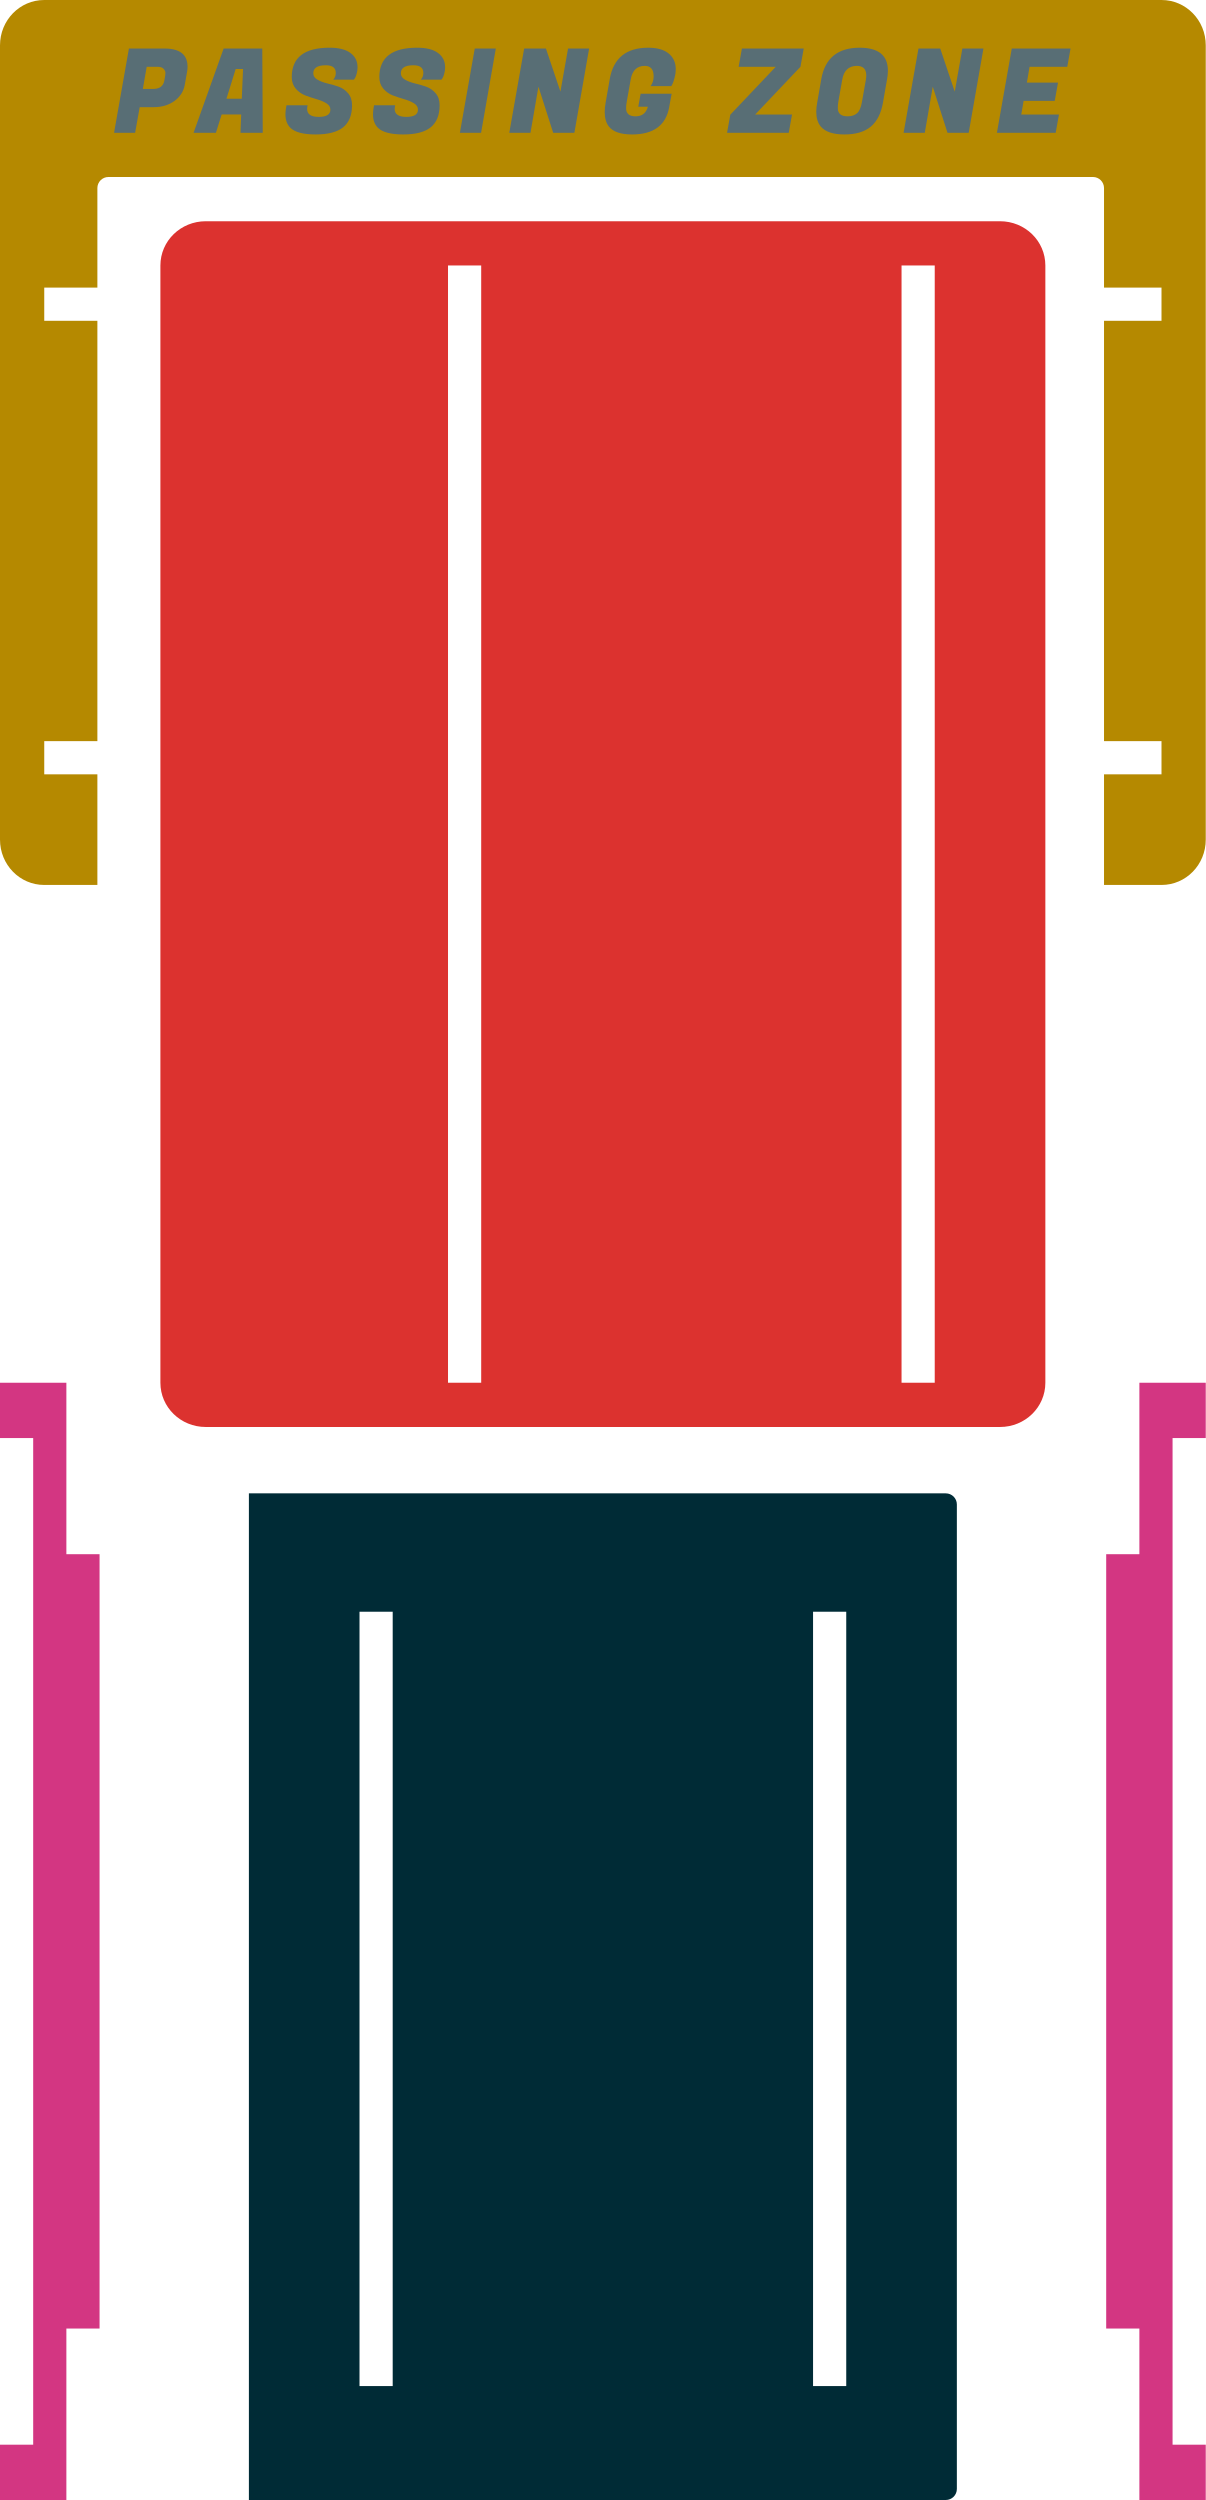
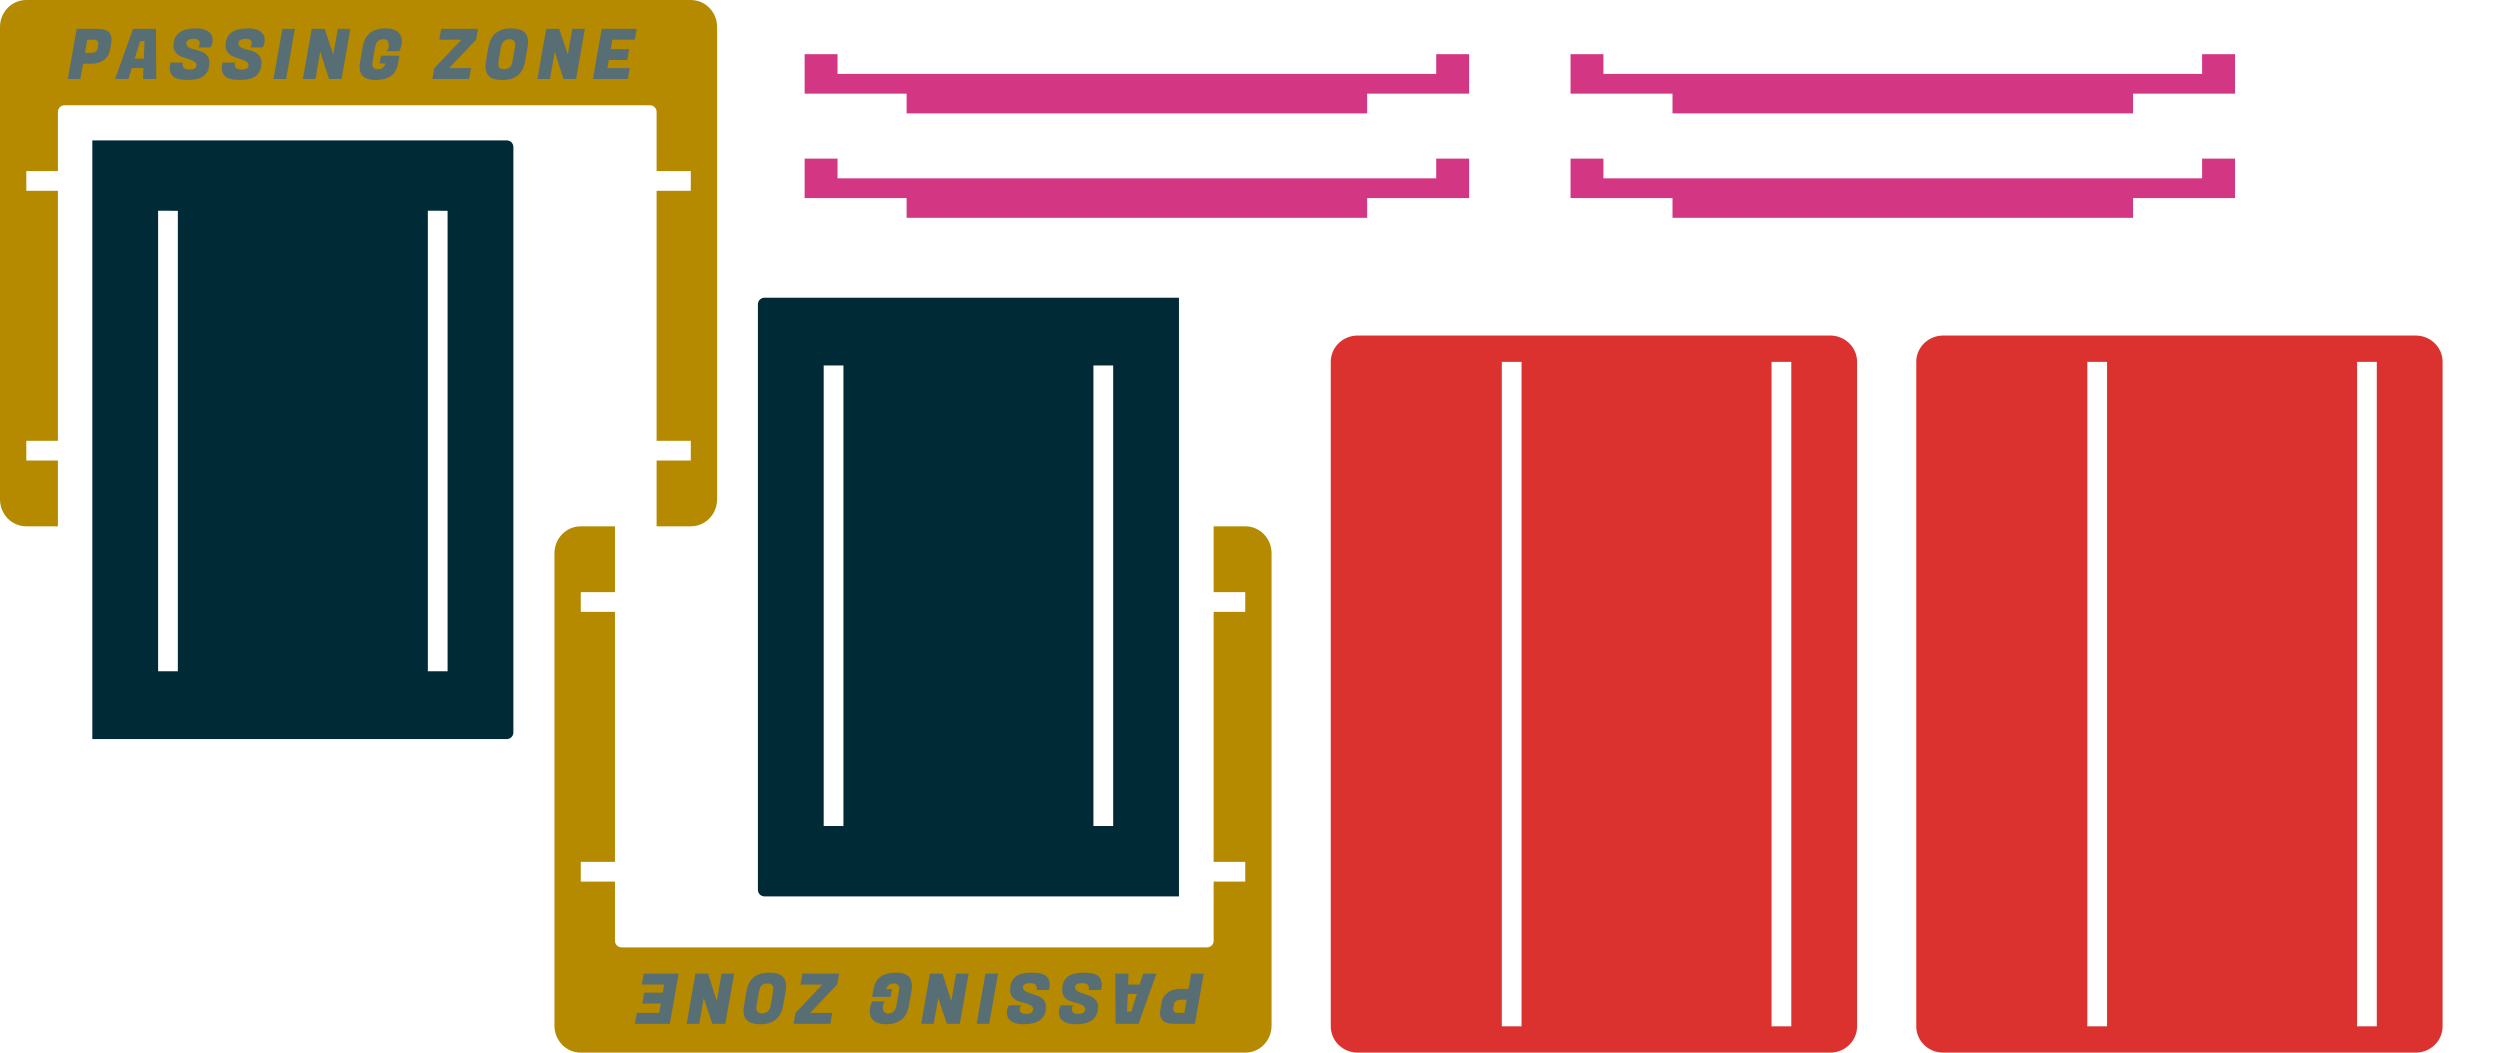
- <svg xmlns="http://www.w3.org/2000/svg" width="109mm" height="226mm" viewBox="0 0 109 226" version="1.1" id="svg1">
+ <svg xmlns="http://www.w3.org/2000/svg" width="380mm" height="160mm" viewBox="0 0 380 160" version="1.1" id="svg1">
  <defs id="defs1" />
  <g id="layer1" style="display:inline">
-     <path id="rect11" style="fill:#002b36;stroke:none;stroke-width:0.506;stroke-linecap:round;stroke-dashoffset:134.173;paint-order:stroke markers fill" d="M 86.5,136 A 1,1 0 0 0 85.5,135 H 22.5 v 91 h 63 a 1,1 0 0 0 1,-1 z m -10,9.698 v 70 h -3 v -70 z m -41,0 v 70 h -3 v -70 z" />
-     <path id="rect12" style="display:inline;fill:#dc322f;stroke:none;stroke-width:0.506;stroke-linecap:round;stroke-dashoffset:134.173;paint-order:stroke markers fill" d="m 14.5,125 c 0,2.216 1.83,4 4.103,4 h 71.795 c 2.273,0 4.102,-1.784 4.102,-4 V 24 C 94.5,21.784 92.671,20 90.398,20 h -71.795 c -2.273,0 -4.103,1.784 -4.103,4 z m 26,-5.1e-4 V 24 h 3 V 125 Z m 41,0 V 24 h 3 V 125 Z" />
+     <path id="rect11" style="fill:#002b36;stroke:none;stroke-width:0.506;stroke-linecap:round;stroke-dashoffset:134.173;paint-order:stroke markers fill" d="m 78.033,22.339 a 1,1 0 0 0 -1,-1 H 14.033 v 91 h 63 a 1,1 0 0 0 1,-1 z m -10,9.698 v 70 h -3 V 32.036 Z m -41,0 v 70 h -3 V 32.036 Z" />
+     <path id="rect12" style="display:inline;fill:#dc322f;stroke:none;stroke-width:0.506;stroke-linecap:round;stroke-dashoffset:134.173;paint-order:stroke markers fill" d="m 291.273,156 c 0,2.216 1.83,4 4.103,4 h 71.795 c 2.273,0 4.102,-1.784 4.102,-4 v -101 c 0,-2.216 -1.829,-4 -4.102,-4 h -71.795 c -2.273,0 -4.103,1.784 -4.103,4 z m 26,-5.1e-4 V 55 h 3 v 100.999 z m 41,0 V 55 h 3 v 100.999 z" />
    <g id="g45">
      <path id="rect15" style="display:inline;fill:#b58900;stroke:none;stroke-width:0.506;stroke-linecap:round;stroke-dashoffset:134.173;paint-order:stroke markers fill" d="M 4,0 C 1.784,0 0,1.83 0,4.103 v 71.795 c 0,2.273 1.784,4.102 4,4.102 H 8.803 V 70 H 4 V 67 H 8.803 V 29 H 4 V 26 H 8.803 V 17 A 1,1 0 0 1 9.803,16 H 98.803 a 1,1 0 0 1 1,1 v 9 h 5.197 v 3 h -5.197 v 38 h 5.197 v 3 h -5.197 v 10 h 5.197 c 2.216,0 4,-1.829 4,-4.102 V 4.103 C 109,1.83 107.216,0 105,0 Z" />
      <path style="-inkscape-font-specification:'Texas Tango BOLD PERSONAL USE, Bold';display:none;fill:#586e75;stroke-width:0.5;stroke-linecap:round;stroke-dashoffset:134.173;paint-order:stroke markers fill" d="M 11.609,7.573 C 11.425,7.472 11.205,7.39 10.939,7.316 10.16,7.096 9.765,6.986 9.765,6.986 9.389,6.867 9.206,6.683 9.206,6.436 c 0,-0.294 0.101,-0.55 0.294,-0.761 0.202,-0.22 0.449,-0.33 0.734,-0.33 0.798,0 1.321,0.578 1.587,1.743 L 12.37,7.041 12.269,4.693 c -1.036,-0.046 -1.844,-0.073 -2.431,-0.073 -0.633,0 -1.174,0.183 -1.605,0.541 -0.468,0.376 -0.697,0.881 -0.697,1.504 0,0.376 0.073,0.706 0.22,0.981 L 7.353,8.05 10.196,8.82 c 0.615,0.174 0.926,0.495 0.926,0.945 0,0.55 -0.459,0.954 -1.009,0.954 -0.339,0 -0.715,-0.22 -1.119,-0.67 C 8.637,9.655 8.399,9.261 8.289,8.885 L 7.637,8.93 7.738,11.352 c 1.33,0.128 2.1,0.193 2.33,0.193 0.67,0 1.257,-0.202 1.752,-0.605 0.541,-0.431 0.807,-0.972 0.807,-1.623 0,-0.312 -0.073,-0.605 -0.22,-0.89 L 12.765,8.041 Z m 6.66,-1.348 c 0,-0.321 0.33,-0.605 0.651,-0.605 0.303,0 0.523,0.257 0.651,0.761 0.037,0.138 0.083,0.504 0.138,1.082 L 20.378,7.087 V 4.638 l -5.815,0.009 v 2.541 l 0.605,0.33 c 0.018,-0.422 0.092,-0.807 0.229,-1.156 0.193,-0.486 0.459,-0.734 0.807,-0.734 0.321,0 0.486,0.183 0.486,0.56 v 1.174 l -0.715,0.688 0.715,0.697 v 1.367 c 0,0.358 -0.248,0.642 -0.605,0.706 v 0.624 c 0.083,0.009 0.156,0.009 0.229,0.009 h 1.238 1.027 c 0.138,0 0.248,-0.018 0.349,-0.046 l -0.009,-0.642 c -0.211,0.009 -0.376,-0.073 -0.495,-0.257 C 18.324,10.343 18.269,10.15 18.269,9.939 V 8.719 L 18.911,8.041 18.269,7.38 Z m 5.587,2.357 0.826,-2.064 1.036,2.073 z m 2.357,-2.421 c -0.064,-0.119 -0.092,-0.22 -0.092,-0.312 0,-0.138 0.064,-0.257 0.202,-0.339 0.11,-0.073 0.238,-0.11 0.394,-0.119 V 4.665 h -3.33 l -0.009,0.798 c 0.083,-0.009 0.156,-0.018 0.229,-0.018 0.248,0 0.367,0.092 0.367,0.284 0,0.128 -0.193,0.66 -0.587,1.587 l -1.064,0.734 0.523,0.532 -0.697,1.605 c -0.165,0.385 -0.468,0.587 -0.917,0.605 v 0.605 l 2.798,0.018 v -0.587 c -0.56,0.009 -0.844,-0.174 -0.844,-0.55 0,-0.101 0.083,-0.339 0.238,-0.715 h 2.843 c 0.119,0.193 0.193,0.33 0.238,0.413 0.11,0.193 0.165,0.339 0.165,0.44 0,0.147 -0.11,0.257 -0.321,0.33 -0.156,0.055 -0.33,0.083 -0.514,0.083 v 0.605 l 3.201,0.028 V 10.829 c -0.257,0.028 -0.504,-0.183 -0.743,-0.642 L 27.442,8.536 27.9,8.041 26.882,7.454 Z m 4.945,2.541 c 0.174,1.422 0.899,2.33 2.174,2.724 0.174,0.055 0.404,0.073 0.67,0.055 0.468,0.018 1.302,-0.009 2.495,-0.083 V 9.407 c 0,-0.615 0.193,-0.981 0.569,-1.101 V 7.619 L 34.358,7.509 v 0.743 c 0.413,0.083 0.752,0.385 0.752,0.789 V 9.912 c 0,0.504 -0.385,0.798 -0.899,0.798 -0.541,0 -0.926,-0.321 -1.165,-0.963 C 32.936,9.444 32.863,9.096 32.826,8.701 L 33.45,8.041 32.836,7.408 c 0.046,-0.394 0.128,-0.752 0.248,-1.064 0.266,-0.688 0.688,-1.036 1.257,-1.036 0.376,0 0.715,0.138 1,0.404 0.284,0.266 0.459,0.587 0.523,0.963 L 36.541,6.5 36.119,4.647 33.982,4.601 c -0.853,0 -1.559,0.349 -2.11,1.055 -0.404,0.514 -0.642,1.101 -0.725,1.761 l -0.633,0.633 z m 10.154,-2.623 c 0,-0.394 0.275,-0.67 0.67,-0.679 L 41.953,4.656 c -0.138,0.009 -0.624,0.009 -1.477,0.018 -0.853,0.009 -1.339,0 -1.468,-0.009 l -0.018,0.725 c 0.486,-0.037 0.725,0.266 0.725,0.908 v 1.055 l -0.688,0.697 0.697,0.706 v 1.312 c 0,0.404 -0.238,0.752 -0.633,0.78 v 0.605 l 2.834,-0.018 V 10.847 C 41.513,10.783 41.311,10.545 41.311,10.114 V 8.738 L 41.963,8.041 41.311,7.371 Z m 8.448,0.018 c 0,-0.376 0.284,-0.651 0.66,-0.66 V 4.665 c -0.073,-0.009 -0.468,-0.009 -1.174,0 -0.706,0 -1.091,0.009 -1.156,0.018 v 0.734 c 0.459,0 0.688,0.294 0.688,0.89 V 8.472 l -3.302,-3.797 h -1.568 v 0.816 c 0.33,-0.009 0.587,0.11 0.77,0.339 0.165,0.211 0.248,0.477 0.248,0.816 v 0.715 l -0.018,-0.018 -0.697,0.706 0.697,0.706 0.018,-0.009 v 1.293 c 0,0.394 -0.266,0.706 -0.642,0.743 v 0.679 c 0.046,0.009 0.449,0.009 1.192,0.009 0.743,0.009 1.165,-0.009 1.257,-0.046 v -0.66 C 46.238,10.783 45.99,10.499 45.99,9.912 V 7.839 l 3.091,3.559 h 0.679 V 8.747 l 0.66,-0.706 -0.66,-0.679 z m 2.936,2.605 c 0.174,1.422 0.899,2.33 2.174,2.724 0.174,0.055 0.404,0.073 0.67,0.055 0.468,0.018 1.302,-0.009 2.495,-0.083 V 9.407 c 0,-0.615 0.193,-0.981 0.569,-1.101 V 7.619 L 55.897,7.509 v 0.743 c 0.413,0.083 0.752,0.385 0.752,0.789 V 9.912 c 0,0.504 -0.385,0.798 -0.899,0.798 -0.541,0 -0.926,-0.321 -1.165,-0.963 C 54.475,9.444 54.402,9.096 54.365,8.701 L 54.989,8.041 54.374,7.408 c 0.046,-0.394 0.128,-0.752 0.248,-1.064 0.266,-0.688 0.688,-1.036 1.257,-1.036 0.376,0 0.715,0.138 1,0.404 0.284,0.266 0.459,0.587 0.523,0.963 L 58.08,6.5 57.658,4.647 55.521,4.601 c -0.853,0 -1.559,0.349 -2.11,1.055 -0.404,0.514 -0.642,1.101 -0.725,1.761 L 52.053,8.05 Z M 68.134,8.582 68.959,6.518 69.996,8.591 Z M 70.491,6.16 C 70.427,6.041 70.399,5.94 70.399,5.849 c 0,-0.138 0.064,-0.257 0.202,-0.339 0.11,-0.073 0.238,-0.11 0.394,-0.119 V 4.665 h -3.33 l -0.009,0.798 c 0.083,-0.009 0.156,-0.018 0.229,-0.018 0.248,0 0.367,0.092 0.367,0.284 0,0.128 -0.193,0.66 -0.587,1.587 l -1.064,0.734 0.523,0.532 -0.697,1.605 c -0.165,0.385 -0.468,0.587 -0.917,0.605 v 0.605 l 2.798,0.018 v -0.587 c -0.56,0.009 -0.844,-0.174 -0.844,-0.55 0,-0.101 0.083,-0.339 0.238,-0.715 h 2.843 c 0.119,0.193 0.193,0.33 0.238,0.413 0.11,0.193 0.165,0.339 0.165,0.44 0,0.147 -0.11,0.257 -0.321,0.33 -0.156,0.055 -0.33,0.083 -0.514,0.083 v 0.605 l 3.201,0.028 V 10.829 c -0.257,0.028 -0.504,-0.183 -0.743,-0.642 L 71.72,8.536 72.179,8.041 71.161,7.454 Z m 5.128,2.559 v 1.293 c 0,0.394 -0.266,0.734 -0.66,0.78 v 0.624 c 1.889,0.018 2.898,0.018 3.018,-0.009 V 10.691 C 77.545,10.682 77.252,10.279 77.252,9.838 V 9.013 c 0,-0.229 0.165,-0.339 0.504,-0.339 0.33,0 0.615,0.275 0.862,0.825 0.22,0.55 0.385,0.963 0.486,1.247 0.294,0.486 0.725,0.725 1.293,0.725 0.321,0 0.605,-0.101 0.853,-0.312 0.257,-0.211 0.385,-0.468 0.385,-0.78 0,-0.211 -0.064,-0.44 -0.202,-0.688 -0.202,0.376 -0.404,0.56 -0.605,0.56 -0.147,0 -0.303,-0.156 -0.477,-0.468 L 80.04,9.114 C 79.847,8.793 79.609,8.554 79.325,8.408 79.444,8.38 79.563,8.353 79.673,8.307 L 80.783,8.022 80.462,7.545 c 0.092,-0.202 0.138,-0.422 0.138,-0.67 0,-0.651 -0.211,-1.192 -0.624,-1.623 -0.413,-0.431 -0.954,-0.642 -1.605,-0.642 -2.073,0.037 -3.219,0.055 -3.44,0.055 v 0.862 c 0.073,-0.028 0.138,-0.037 0.202,-0.037 0.321,0 0.486,0.248 0.486,0.752 V 7.39 l -0.66,0.66 z m 3.449,-2.183 c 0,0.853 -0.569,1.413 -1.422,1.413 -0.11,0 -0.229,-0.018 -0.349,-0.046 V 6.436 c 0,-0.56 0.33,-0.844 0.991,-0.844 0.266,0 0.459,0.092 0.596,0.284 0.119,0.165 0.183,0.385 0.183,0.66 z m 5.568,2.165 V 9.829 c 0,0.211 -0.037,0.404 -0.119,0.578 -0.101,0.229 -0.248,0.339 -0.431,0.339 v 0.679 l 5.302,0.028 0.165,-2.22 -0.743,-0.092 c -0.037,0.954 -0.706,1.513 -1.669,1.513 -0.449,0 -0.725,-0.275 -0.844,-0.835 -0.046,-0.202 -0.064,-0.642 -0.064,-1.312 0.064,-0.092 0.174,-0.138 0.312,-0.138 0.22,0 0.376,0.046 0.468,0.147 0.064,0.064 0.138,0.211 0.22,0.431 h 0.734 l -0.083,-2.229 -0.642,-0.028 c -0.028,0.605 -0.248,0.908 -0.66,0.908 -0.128,0 -0.248,-0.028 -0.358,-0.073 0,-0.11 0,-0.165 0,-0.165 -0.009,-0.174 -0.009,-0.248 -0.009,-0.22 V 6.766 c 0,-0.431 0.073,-0.743 0.211,-0.926 0.156,-0.22 0.449,-0.33 0.871,-0.33 0.633,0 1.229,0.404 1.348,1 l 0.523,-0.165 0.046,-1.651 c -2.119,0 -3.898,0 -5.357,0.009 V 5.372 c 0.275,-0.046 0.477,0.073 0.615,0.339 0.101,0.211 0.156,0.459 0.156,0.761 V 7.408 L 83.994,8.05 Z M 94.047,8.582 94.873,6.518 95.909,8.591 Z M 96.405,6.16 C 96.34,6.041 96.313,5.94 96.313,5.849 c 0,-0.138 0.064,-0.257 0.202,-0.339 0.11,-0.073 0.238,-0.11 0.394,-0.119 V 4.665 h -3.33 l -0.009,0.798 c 0.083,-0.009 0.156,-0.018 0.229,-0.018 0.248,0 0.367,0.092 0.367,0.284 0,0.128 -0.193,0.66 -0.587,1.587 l -1.064,0.734 0.523,0.532 -0.697,1.605 c -0.165,0.385 -0.468,0.587 -0.917,0.605 v 0.605 l 2.798,0.018 v -0.587 c -0.56,0.009 -0.844,-0.174 -0.844,-0.55 0,-0.101 0.083,-0.339 0.238,-0.715 h 2.843 c 0.119,0.193 0.193,0.33 0.238,0.413 0.11,0.193 0.165,0.339 0.165,0.44 0,0.147 -0.11,0.257 -0.321,0.33 -0.156,0.055 -0.33,0.083 -0.514,0.083 v 0.605 l 3.201,0.028 V 10.829 c -0.257,0.028 -0.504,-0.183 -0.743,-0.642 L 97.634,8.536 98.092,8.041 97.074,7.454 Z" id="text8" aria-label="staging area" />
      <path style="-inkscape-font-specification:'Fugaz One, Normal';display:inline;fill:#586e75;stroke-width:0.25;stroke-linecap:round;stroke-linejoin:round;stroke-dashoffset:134.173;paint-order:stroke markers fill" d="m 13.887,9.689 h -1.259 l -0.413,2.318 h -1.905 L 11.654,4.387 h 3.228 q 1.196,0 1.704,0.55 0.37,0.423 0.37,1.079 0,0.222 -0.042,0.466 l -0.212,1.196 q -0.159,0.878 -0.931,1.45 -0.773,0.561 -1.884,0.561 z m 0.328,-3.651 h -0.953 l -0.349,2 h 0.942 q 0.868,0 1.005,-0.773 l 0.074,-0.434 q 0.021,-0.095 0.021,-0.254 0,-0.159 -0.159,-0.349 -0.159,-0.191 -0.582,-0.191 z m 7.525,5.969 0.064,-1.662 h -1.767 l -0.519,1.662 h -2.021 l 2.72,-7.62 h 3.493 l 0.042,7.62 z M 21.306,6.239 20.47,8.927 h 1.386 l 0.116,-2.688 z m 6.456,3.598 q 0,0.73 1.048,0.73 1.058,0 1.058,-0.656 0,-0.349 -0.36,-0.572 -0.36,-0.222 -0.878,-0.37 -0.508,-0.148 -1.027,-0.339 -0.508,-0.201 -0.868,-0.614 -0.36,-0.423 -0.36,-1.048 0,-2.656 3.418,-2.656 1.249,0 1.884,0.476 0.646,0.466 0.646,1.302 0,0.307 -0.085,0.593 -0.074,0.275 -0.159,0.392 l -0.085,0.127 h -1.873 q 0.233,-0.243 0.233,-0.614 0,-0.688 -0.9,-0.688 -1.132,0 -1.132,0.72 0,0.36 0.36,0.572 0.36,0.212 0.868,0.339 0.519,0.116 1.037,0.296 0.519,0.18 0.878,0.603 0.36,0.413 0.36,1.079 0,1.344 -0.804,2 -0.804,0.646 -2.477,0.646 -1.672,0 -2.286,-0.593 -0.455,-0.445 -0.455,-1.228 0,-0.296 0.064,-0.646 l 0.032,-0.169 h 1.905 l -0.021,0.127 q -0.021,0.106 -0.021,0.191 z m 7.916,0 q 0,0.73 1.048,0.73 1.058,0 1.058,-0.656 0,-0.349 -0.36,-0.572 -0.36,-0.222 -0.878,-0.37 -0.508,-0.148 -1.027,-0.339 -0.508,-0.201 -0.868,-0.614 -0.36,-0.423 -0.36,-1.048 0,-2.656 3.418,-2.656 1.249,0 1.884,0.476 0.646,0.466 0.646,1.302 0,0.307 -0.085,0.593 -0.074,0.275 -0.159,0.392 l -0.085,0.127 h -1.873 q 0.233,-0.243 0.233,-0.614 0,-0.688 -0.9,-0.688 -1.132,0 -1.132,0.72 0,0.36 0.36,0.572 0.36,0.212 0.868,0.339 0.519,0.116 1.037,0.296 0.519,0.18 0.878,0.603 0.36,0.413 0.36,1.079 0,1.344 -0.804,2 -0.804,0.646 -2.477,0.646 -1.672,0 -2.286,-0.593 -0.455,-0.445 -0.455,-1.228 0,-0.296 0.064,-0.646 l 0.032,-0.169 h 1.905 l -0.021,0.127 q -0.021,0.106 -0.021,0.191 z m 9.144,-5.45 -1.333,7.62 h -1.916 l 1.344,-7.62 z m 8.435,0 -1.333,7.62 h -1.916 l -1.333,-4.17 -0.72,4.17 h -1.916 l 1.344,-7.62 h 1.968 l 1.312,3.895 0.688,-3.895 z m 3.874,7.768 q -1.503,0 -2.074,-0.699 -0.392,-0.487 -0.392,-1.333 0,-0.392 0.085,-0.857 L 55.12,7.149 q 0.497,-2.836 3.471,-2.836 1.228,0 1.863,0.529 0.635,0.519 0.635,1.429 0,0.37 -0.106,0.751 -0.095,0.381 -0.191,0.572 l -0.106,0.191 h -1.873 q 0.275,-0.381 0.275,-0.878 0,-0.952 -0.794,-0.952 -1.069,0 -1.281,1.238 l -0.36,2.032 q -0.053,0.286 -0.053,0.561 0,0.73 0.857,0.73 0.868,0 1.111,-0.868 h -0.868 l 0.212,-1.175 h 2.805 l -0.169,0.91 -0.053,0.307 q -0.445,2.466 -3.365,2.466 z m 14.171,-0.148 h -5.577 l 0.296,-1.651 h 0.011 L 70.127,6.038 H 66.772 L 67.069,4.387 h 5.588 l -0.296,1.651 -4.096,4.318 h 3.334 z m 6.414,-7.694 q 2.551,0 2.551,2.085 0,0.349 -0.074,0.751 l -0.37,2.117 q -0.254,1.471 -1.101,2.18 -0.847,0.709 -2.381,0.709 -1.535,0 -2.138,-0.709 -0.413,-0.487 -0.413,-1.344 0,-0.381 0.085,-0.836 l 0.37,-2.117 q 0.497,-2.836 3.471,-2.836 z m -1.09,6.202 q 0.529,0 0.847,-0.275 0.318,-0.275 0.445,-1.016 l 0.36,-2.032 q 0.032,-0.212 0.032,-0.381 0,-0.857 -0.868,-0.857 -1.09,0.021 -1.302,1.238 l -0.36,2.032 q -0.042,0.265 -0.042,0.55 0,0.741 0.889,0.741 z m 12.277,-6.128 -1.333,7.62 h -1.916 l -1.333,-4.17 -0.72,4.17 h -1.916 l 1.344,-7.62 h 1.968 l 1.312,3.895 0.688,-3.895 z m 6.53,7.62 h -5.313 l 1.344,-7.62 h 5.313 l -0.296,1.651 h -3.408 l -0.243,1.429 h 2.815 l -0.296,1.651 h -2.815 l -0.212,1.238 h 3.408 z" id="text1" aria-label="PASSING ZONE" />
    </g>
-     <path d="m 0,125 h 3 3 v 15.5 h 3 v 70 H 6 v 15.5 H 3 0 v -5 h 3 v -91 H 0 Z" style="display:inline;fill:#d33682;stroke-width:2;stroke-linecap:round;stroke-linejoin:round;stroke-dashoffset:134.173;paint-order:stroke markers fill" id="path27" />
-     <path d="m 109,125 h -3 -3 v 15.5 h -3 v 70 h 3 v 15.5 h 3 3 v -5 h -3 v -91 h 3 z" style="display:inline;fill:#d33682;stroke-width:2;stroke-linecap:round;stroke-linejoin:round;stroke-dashoffset:134.173;paint-order:stroke markers fill" id="path28" />
+     <path id="path1" style="fill:#002b36;stroke:none;stroke-width:0.506;stroke-linecap:round;stroke-dashoffset:134.173;paint-order:stroke markers fill" d="m 115.202,135.253 a 1,1 0 0 0 1,1 h 63 V 45.252 h -63 a 1,1 0 0 0 -1,1 z m 10,-9.698 V 55.555 h 3 v 70 z m 41,0 V 55.555 h 3 v 70 z" />
+     <g id="g4" transform="rotate(180,96.63888,80)">
+       <path id="path2" style="display:inline;fill:#b58900;stroke:none;stroke-width:0.506;stroke-linecap:round;stroke-dashoffset:134.173;paint-order:stroke markers fill" d="M 4,0 C 1.784,0 0,1.83 0,4.103 v 71.795 c 0,2.273 1.784,4.102 4,4.102 H 8.803 V 70 H 4 V 67 H 8.803 V 29 H 4 V 26 H 8.803 V 17 A 1,1 0 0 1 9.803,16 H 98.803 a 1,1 0 0 1 1,1 v 9 h 5.197 v 3 h -5.197 v 38 h 5.197 v 3 h -5.197 v 10 h 5.197 c 2.216,0 4,-1.829 4,-4.102 V 4.103 C 109,1.83 107.216,0 105,0 Z" />
+       <path style="-inkscape-font-specification:'Texas Tango BOLD PERSONAL USE, Bold';display:none;fill:#586e75;stroke-width:0.5;stroke-linecap:round;stroke-dashoffset:134.173;paint-order:stroke markers fill" d="M 11.609,7.573 C 11.425,7.472 11.205,7.39 10.939,7.316 10.16,7.096 9.765,6.986 9.765,6.986 9.389,6.867 9.206,6.683 9.206,6.436 c 0,-0.294 0.101,-0.55 0.294,-0.761 0.202,-0.22 0.449,-0.33 0.734,-0.33 0.798,0 1.321,0.578 1.587,1.743 L 12.37,7.041 12.269,4.693 c -1.036,-0.046 -1.844,-0.073 -2.431,-0.073 -0.633,0 -1.174,0.183 -1.605,0.541 -0.468,0.376 -0.697,0.881 -0.697,1.504 0,0.376 0.073,0.706 0.22,0.981 L 7.353,8.05 10.196,8.82 c 0.615,0.174 0.926,0.495 0.926,0.945 0,0.55 -0.459,0.954 -1.009,0.954 -0.339,0 -0.715,-0.22 -1.119,-0.67 C 8.637,9.655 8.399,9.261 8.289,8.885 L 7.637,8.93 7.738,11.352 c 1.33,0.128 2.1,0.193 2.33,0.193 0.67,0 1.257,-0.202 1.752,-0.605 0.541,-0.431 0.807,-0.972 0.807,-1.623 0,-0.312 -0.073,-0.605 -0.22,-0.89 L 12.765,8.041 Z m 6.66,-1.348 c 0,-0.321 0.33,-0.605 0.651,-0.605 0.303,0 0.523,0.257 0.651,0.761 0.037,0.138 0.083,0.504 0.138,1.082 L 20.378,7.087 V 4.638 l -5.815,0.009 v 2.541 l 0.605,0.33 c 0.018,-0.422 0.092,-0.807 0.229,-1.156 0.193,-0.486 0.459,-0.734 0.807,-0.734 0.321,0 0.486,0.183 0.486,0.56 v 1.174 l -0.715,0.688 0.715,0.697 v 1.367 c 0,0.358 -0.248,0.642 -0.605,0.706 v 0.624 c 0.083,0.009 0.156,0.009 0.229,0.009 h 1.238 1.027 c 0.138,0 0.248,-0.018 0.349,-0.046 l -0.009,-0.642 c -0.211,0.009 -0.376,-0.073 -0.495,-0.257 C 18.324,10.343 18.269,10.15 18.269,9.939 V 8.719 L 18.911,8.041 18.269,7.38 Z m 5.587,2.357 0.826,-2.064 1.036,2.073 z m 2.357,-2.421 c -0.064,-0.119 -0.092,-0.22 -0.092,-0.312 0,-0.138 0.064,-0.257 0.202,-0.339 0.11,-0.073 0.238,-0.11 0.394,-0.119 V 4.665 h -3.33 l -0.009,0.798 c 0.083,-0.009 0.156,-0.018 0.229,-0.018 0.248,0 0.367,0.092 0.367,0.284 0,0.128 -0.193,0.66 -0.587,1.587 l -1.064,0.734 0.523,0.532 -0.697,1.605 c -0.165,0.385 -0.468,0.587 -0.917,0.605 v 0.605 l 2.798,0.018 v -0.587 c -0.56,0.009 -0.844,-0.174 -0.844,-0.55 0,-0.101 0.083,-0.339 0.238,-0.715 h 2.843 c 0.119,0.193 0.193,0.33 0.238,0.413 0.11,0.193 0.165,0.339 0.165,0.44 0,0.147 -0.11,0.257 -0.321,0.33 -0.156,0.055 -0.33,0.083 -0.514,0.083 v 0.605 l 3.201,0.028 V 10.829 c -0.257,0.028 -0.504,-0.183 -0.743,-0.642 L 27.442,8.536 27.9,8.041 26.882,7.454 Z m 4.945,2.541 c 0.174,1.422 0.899,2.33 2.174,2.724 0.174,0.055 0.404,0.073 0.67,0.055 0.468,0.018 1.302,-0.009 2.495,-0.083 V 9.407 c 0,-0.615 0.193,-0.981 0.569,-1.101 V 7.619 L 34.358,7.509 v 0.743 c 0.413,0.083 0.752,0.385 0.752,0.789 V 9.912 c 0,0.504 -0.385,0.798 -0.899,0.798 -0.541,0 -0.926,-0.321 -1.165,-0.963 C 32.936,9.444 32.863,9.096 32.826,8.701 L 33.45,8.041 32.836,7.408 c 0.046,-0.394 0.128,-0.752 0.248,-1.064 0.266,-0.688 0.688,-1.036 1.257,-1.036 0.376,0 0.715,0.138 1,0.404 0.284,0.266 0.459,0.587 0.523,0.963 L 36.541,6.5 36.119,4.647 33.982,4.601 c -0.853,0 -1.559,0.349 -2.11,1.055 -0.404,0.514 -0.642,1.101 -0.725,1.761 l -0.633,0.633 z m 10.154,-2.623 c 0,-0.394 0.275,-0.67 0.67,-0.679 L 41.953,4.656 c -0.138,0.009 -0.624,0.009 -1.477,0.018 -0.853,0.009 -1.339,0 -1.468,-0.009 l -0.018,0.725 c 0.486,-0.037 0.725,0.266 0.725,0.908 v 1.055 l -0.688,0.697 0.697,0.706 v 1.312 c 0,0.404 -0.238,0.752 -0.633,0.78 v 0.605 l 2.834,-0.018 V 10.847 C 41.513,10.783 41.311,10.545 41.311,10.114 V 8.738 L 41.963,8.041 41.311,7.371 Z m 8.448,0.018 c 0,-0.376 0.284,-0.651 0.66,-0.66 V 4.665 c -0.073,-0.009 -0.468,-0.009 -1.174,0 -0.706,0 -1.091,0.009 -1.156,0.018 v 0.734 c 0.459,0 0.688,0.294 0.688,0.89 V 8.472 l -3.302,-3.797 h -1.568 v 0.816 c 0.33,-0.009 0.587,0.11 0.77,0.339 0.165,0.211 0.248,0.477 0.248,0.816 v 0.715 l -0.018,-0.018 -0.697,0.706 0.697,0.706 0.018,-0.009 v 1.293 c 0,0.394 -0.266,0.706 -0.642,0.743 v 0.679 c 0.046,0.009 0.449,0.009 1.192,0.009 0.743,0.009 1.165,-0.009 1.257,-0.046 v -0.66 C 46.238,10.783 45.99,10.499 45.99,9.912 V 7.839 l 3.091,3.559 h 0.679 V 8.747 l 0.66,-0.706 -0.66,-0.679 z m 2.936,2.605 c 0.174,1.422 0.899,2.33 2.174,2.724 0.174,0.055 0.404,0.073 0.67,0.055 0.468,0.018 1.302,-0.009 2.495,-0.083 V 9.407 c 0,-0.615 0.193,-0.981 0.569,-1.101 V 7.619 L 55.897,7.509 v 0.743 c 0.413,0.083 0.752,0.385 0.752,0.789 V 9.912 c 0,0.504 -0.385,0.798 -0.899,0.798 -0.541,0 -0.926,-0.321 -1.165,-0.963 C 54.475,9.444 54.402,9.096 54.365,8.701 L 54.989,8.041 54.374,7.408 c 0.046,-0.394 0.128,-0.752 0.248,-1.064 0.266,-0.688 0.688,-1.036 1.257,-1.036 0.376,0 0.715,0.138 1,0.404 0.284,0.266 0.459,0.587 0.523,0.963 L 58.08,6.5 57.658,4.647 55.521,4.601 c -0.853,0 -1.559,0.349 -2.11,1.055 -0.404,0.514 -0.642,1.101 -0.725,1.761 L 52.053,8.05 Z M 68.134,8.582 68.959,6.518 69.996,8.591 Z M 70.491,6.16 C 70.427,6.041 70.399,5.94 70.399,5.849 c 0,-0.138 0.064,-0.257 0.202,-0.339 0.11,-0.073 0.238,-0.11 0.394,-0.119 V 4.665 h -3.33 l -0.009,0.798 c 0.083,-0.009 0.156,-0.018 0.229,-0.018 0.248,0 0.367,0.092 0.367,0.284 0,0.128 -0.193,0.66 -0.587,1.587 l -1.064,0.734 0.523,0.532 -0.697,1.605 c -0.165,0.385 -0.468,0.587 -0.917,0.605 v 0.605 l 2.798,0.018 v -0.587 c -0.56,0.009 -0.844,-0.174 -0.844,-0.55 0,-0.101 0.083,-0.339 0.238,-0.715 h 2.843 c 0.119,0.193 0.193,0.33 0.238,0.413 0.11,0.193 0.165,0.339 0.165,0.44 0,0.147 -0.11,0.257 -0.321,0.33 -0.156,0.055 -0.33,0.083 -0.514,0.083 v 0.605 l 3.201,0.028 V 10.829 c -0.257,0.028 -0.504,-0.183 -0.743,-0.642 L 71.72,8.536 72.179,8.041 71.161,7.454 Z m 5.128,2.559 v 1.293 c 0,0.394 -0.266,0.734 -0.66,0.78 v 0.624 c 1.889,0.018 2.898,0.018 3.018,-0.009 V 10.691 C 77.545,10.682 77.252,10.279 77.252,9.838 V 9.013 c 0,-0.229 0.165,-0.339 0.504,-0.339 0.33,0 0.615,0.275 0.862,0.825 0.22,0.55 0.385,0.963 0.486,1.247 0.294,0.486 0.725,0.725 1.293,0.725 0.321,0 0.605,-0.101 0.853,-0.312 0.257,-0.211 0.385,-0.468 0.385,-0.78 0,-0.211 -0.064,-0.44 -0.202,-0.688 -0.202,0.376 -0.404,0.56 -0.605,0.56 -0.147,0 -0.303,-0.156 -0.477,-0.468 L 80.04,9.114 C 79.847,8.793 79.609,8.554 79.325,8.408 79.444,8.38 79.563,8.353 79.673,8.307 L 80.783,8.022 80.462,7.545 c 0.092,-0.202 0.138,-0.422 0.138,-0.67 0,-0.651 -0.211,-1.192 -0.624,-1.623 -0.413,-0.431 -0.954,-0.642 -1.605,-0.642 -2.073,0.037 -3.219,0.055 -3.44,0.055 v 0.862 c 0.073,-0.028 0.138,-0.037 0.202,-0.037 0.321,0 0.486,0.248 0.486,0.752 V 7.39 l -0.66,0.66 z m 3.449,-2.183 c 0,0.853 -0.569,1.413 -1.422,1.413 -0.11,0 -0.229,-0.018 -0.349,-0.046 V 6.436 c 0,-0.56 0.33,-0.844 0.991,-0.844 0.266,0 0.459,0.092 0.596,0.284 0.119,0.165 0.183,0.385 0.183,0.66 z m 5.568,2.165 V 9.829 c 0,0.211 -0.037,0.404 -0.119,0.578 -0.101,0.229 -0.248,0.339 -0.431,0.339 v 0.679 l 5.302,0.028 0.165,-2.22 -0.743,-0.092 c -0.037,0.954 -0.706,1.513 -1.669,1.513 -0.449,0 -0.725,-0.275 -0.844,-0.835 -0.046,-0.202 -0.064,-0.642 -0.064,-1.312 0.064,-0.092 0.174,-0.138 0.312,-0.138 0.22,0 0.376,0.046 0.468,0.147 0.064,0.064 0.138,0.211 0.22,0.431 h 0.734 l -0.083,-2.229 -0.642,-0.028 c -0.028,0.605 -0.248,0.908 -0.66,0.908 -0.128,0 -0.248,-0.028 -0.358,-0.073 0,-0.11 0,-0.165 0,-0.165 -0.009,-0.174 -0.009,-0.248 -0.009,-0.22 V 6.766 c 0,-0.431 0.073,-0.743 0.211,-0.926 0.156,-0.22 0.449,-0.33 0.871,-0.33 0.633,0 1.229,0.404 1.348,1 l 0.523,-0.165 0.046,-1.651 c -2.119,0 -3.898,0 -5.357,0.009 V 5.372 c 0.275,-0.046 0.477,0.073 0.615,0.339 0.101,0.211 0.156,0.459 0.156,0.761 V 7.408 L 83.994,8.05 Z M 94.047,8.582 94.873,6.518 95.909,8.591 Z M 96.405,6.16 C 96.34,6.041 96.313,5.94 96.313,5.849 c 0,-0.138 0.064,-0.257 0.202,-0.339 0.11,-0.073 0.238,-0.11 0.394,-0.119 V 4.665 h -3.33 l -0.009,0.798 c 0.083,-0.009 0.156,-0.018 0.229,-0.018 0.248,0 0.367,0.092 0.367,0.284 0,0.128 -0.193,0.66 -0.587,1.587 l -1.064,0.734 0.523,0.532 -0.697,1.605 c -0.165,0.385 -0.468,0.587 -0.917,0.605 v 0.605 l 2.798,0.018 v -0.587 c -0.56,0.009 -0.844,-0.174 -0.844,-0.55 0,-0.101 0.083,-0.339 0.238,-0.715 h 2.843 c 0.119,0.193 0.193,0.33 0.238,0.413 0.11,0.193 0.165,0.339 0.165,0.44 0,0.147 -0.11,0.257 -0.321,0.33 -0.156,0.055 -0.33,0.083 -0.514,0.083 v 0.605 l 3.201,0.028 V 10.829 c -0.257,0.028 -0.504,-0.183 -0.743,-0.642 L 97.634,8.536 98.092,8.041 97.074,7.454 Z" id="path3" aria-label="staging area" />
+       <path style="-inkscape-font-specification:'Fugaz One, Normal';display:inline;fill:#586e75;stroke-width:0.25;stroke-linecap:round;stroke-linejoin:round;stroke-dashoffset:134.173;paint-order:stroke markers fill" d="m 13.887,9.689 h -1.259 l -0.413,2.318 h -1.905 L 11.654,4.387 h 3.228 q 1.196,0 1.704,0.55 0.37,0.423 0.37,1.079 0,0.222 -0.042,0.466 l -0.212,1.196 q -0.159,0.878 -0.931,1.45 -0.773,0.561 -1.884,0.561 z m 0.328,-3.651 h -0.953 l -0.349,2 h 0.942 q 0.868,0 1.005,-0.773 l 0.074,-0.434 q 0.021,-0.095 0.021,-0.254 0,-0.159 -0.159,-0.349 -0.159,-0.191 -0.582,-0.191 z m 7.525,5.969 0.064,-1.662 h -1.767 l -0.519,1.662 h -2.021 l 2.72,-7.62 h 3.493 l 0.042,7.62 z M 21.306,6.239 20.47,8.927 h 1.386 l 0.116,-2.688 z m 6.456,3.598 q 0,0.73 1.048,0.73 1.058,0 1.058,-0.656 0,-0.349 -0.36,-0.572 -0.36,-0.222 -0.878,-0.37 -0.508,-0.148 -1.027,-0.339 -0.508,-0.201 -0.868,-0.614 -0.36,-0.423 -0.36,-1.048 0,-2.656 3.418,-2.656 1.249,0 1.884,0.476 0.646,0.466 0.646,1.302 0,0.307 -0.085,0.593 -0.074,0.275 -0.159,0.392 l -0.085,0.127 h -1.873 q 0.233,-0.243 0.233,-0.614 0,-0.688 -0.9,-0.688 -1.132,0 -1.132,0.72 0,0.36 0.36,0.572 0.36,0.212 0.868,0.339 0.519,0.116 1.037,0.296 0.519,0.18 0.878,0.603 0.36,0.413 0.36,1.079 0,1.344 -0.804,2 -0.804,0.646 -2.477,0.646 -1.672,0 -2.286,-0.593 -0.455,-0.445 -0.455,-1.228 0,-0.296 0.064,-0.646 l 0.032,-0.169 h 1.905 l -0.021,0.127 q -0.021,0.106 -0.021,0.191 z m 7.916,0 q 0,0.73 1.048,0.73 1.058,0 1.058,-0.656 0,-0.349 -0.36,-0.572 -0.36,-0.222 -0.878,-0.37 -0.508,-0.148 -1.027,-0.339 -0.508,-0.201 -0.868,-0.614 -0.36,-0.423 -0.36,-1.048 0,-2.656 3.418,-2.656 1.249,0 1.884,0.476 0.646,0.466 0.646,1.302 0,0.307 -0.085,0.593 -0.074,0.275 -0.159,0.392 l -0.085,0.127 h -1.873 q 0.233,-0.243 0.233,-0.614 0,-0.688 -0.9,-0.688 -1.132,0 -1.132,0.72 0,0.36 0.36,0.572 0.36,0.212 0.868,0.339 0.519,0.116 1.037,0.296 0.519,0.18 0.878,0.603 0.36,0.413 0.36,1.079 0,1.344 -0.804,2 -0.804,0.646 -2.477,0.646 -1.672,0 -2.286,-0.593 -0.455,-0.445 -0.455,-1.228 0,-0.296 0.064,-0.646 l 0.032,-0.169 h 1.905 l -0.021,0.127 q -0.021,0.106 -0.021,0.191 z m 9.144,-5.45 -1.333,7.62 h -1.916 l 1.344,-7.62 z m 8.435,0 -1.333,7.62 h -1.916 l -1.333,-4.17 -0.72,4.17 h -1.916 l 1.344,-7.62 h 1.968 l 1.312,3.895 0.688,-3.895 z m 3.874,7.768 q -1.503,0 -2.074,-0.699 -0.392,-0.487 -0.392,-1.333 0,-0.392 0.085,-0.857 L 55.12,7.149 q 0.497,-2.836 3.471,-2.836 1.228,0 1.863,0.529 0.635,0.519 0.635,1.429 0,0.37 -0.106,0.751 -0.095,0.381 -0.191,0.572 l -0.106,0.191 h -1.873 q 0.275,-0.381 0.275,-0.878 0,-0.952 -0.794,-0.952 -1.069,0 -1.281,1.238 l -0.36,2.032 q -0.053,0.286 -0.053,0.561 0,0.73 0.857,0.73 0.868,0 1.111,-0.868 h -0.868 l 0.212,-1.175 h 2.805 l -0.169,0.91 -0.053,0.307 q -0.445,2.466 -3.365,2.466 z m 14.171,-0.148 h -5.577 l 0.296,-1.651 h 0.011 L 70.127,6.038 H 66.772 L 67.069,4.387 h 5.588 l -0.296,1.651 -4.096,4.318 h 3.334 z m 6.414,-7.694 q 2.551,0 2.551,2.085 0,0.349 -0.074,0.751 l -0.37,2.117 q -0.254,1.471 -1.101,2.18 -0.847,0.709 -2.381,0.709 -1.535,0 -2.138,-0.709 -0.413,-0.487 -0.413,-1.344 0,-0.381 0.085,-0.836 l 0.37,-2.117 q 0.497,-2.836 3.471,-2.836 z m -1.09,6.202 q 0.529,0 0.847,-0.275 0.318,-0.275 0.445,-1.016 l 0.36,-2.032 q 0.032,-0.212 0.032,-0.381 0,-0.857 -0.868,-0.857 -1.09,0.021 -1.302,1.238 l -0.36,2.032 q -0.042,0.265 -0.042,0.55 0,0.741 0.889,0.741 z m 12.277,-6.128 -1.333,7.62 h -1.916 l -1.333,-4.17 -0.72,4.17 h -1.916 l 1.344,-7.62 h 1.968 l 1.312,3.895 0.688,-3.895 z m 6.53,7.62 h -5.313 l 1.344,-7.62 h 5.313 l -0.296,1.651 h -3.408 l -0.243,1.429 h 2.815 l -0.296,1.651 h -2.815 l -0.212,1.238 h 3.408 z" id="path4" aria-label="PASSING ZONE" />
+     </g>
+     <path id="path5" style="display:inline;fill:#dc322f;stroke:none;stroke-width:0.506;stroke-linecap:round;stroke-dashoffset:134.173;paint-order:stroke markers fill" d="m 202.276,156 c 0,2.216 1.83,4 4.103,4 h 71.795 c 2.273,0 4.102,-1.784 4.102,-4 V 55 c 0,-2.216 -1.829,-4 -4.102,-4 h -71.795 c -2.273,0 -4.103,1.784 -4.103,4 z m 26,-5.1e-4 V 55 h 3 V 156 Z m 41,0 V 55 h 3 V 156 Z" />
+     <path d="m 223.305,8.234 v 3 3 l -15.5,-6e-6 v 3 l -70,-8e-6 1e-5,-3 -15.5,-5e-6 v -3 l 0,-3 5,9e-6 0,3 91,6e-6 -1e-5,-3 z" style="display:inline;fill:#d33682;stroke-width:2;stroke-linecap:round;stroke-linejoin:round;stroke-dashoffset:134.173;paint-order:stroke markers fill" id="path27" />
+     <path d="m 223.305,24.109 v 3 3 l -15.5,-6e-6 v 3 l -70,-8e-6 1e-5,-3 -15.5,-5e-6 v -3 -3 l 5,9e-6 v 3 l 91,6e-6 -1e-5,-3 z" style="display:inline;fill:#d33682;stroke-width:2;stroke-linecap:round;stroke-linejoin:round;stroke-dashoffset:134.173;paint-order:stroke markers fill" id="path6" />
+     <path d="m 339.722,8.234 v 3 3 l -15.5,-6e-6 v 3 l -70,-8e-6 1e-5,-3 -15.5,-5e-6 V 11.235 8.234 l 5,9e-6 v 3 l 91,6e-6 -1e-5,-3 z" style="display:inline;fill:#d33682;stroke-width:2;stroke-linecap:round;stroke-linejoin:round;stroke-dashoffset:134.173;paint-order:stroke markers fill" id="path7" />
+     <path d="m 339.722,24.109 v 3 3 l -15.5,-6e-6 v 3 l -70,-8e-6 1e-5,-3 -15.5,-5e-6 v -3 -3 l 5,9e-6 v 3 l 91,6e-6 -1e-5,-3 z" style="display:inline;fill:#d33682;stroke-width:2;stroke-linecap:round;stroke-linejoin:round;stroke-dashoffset:134.173;paint-order:stroke markers fill" id="path8" />
  </g>
</svg>
